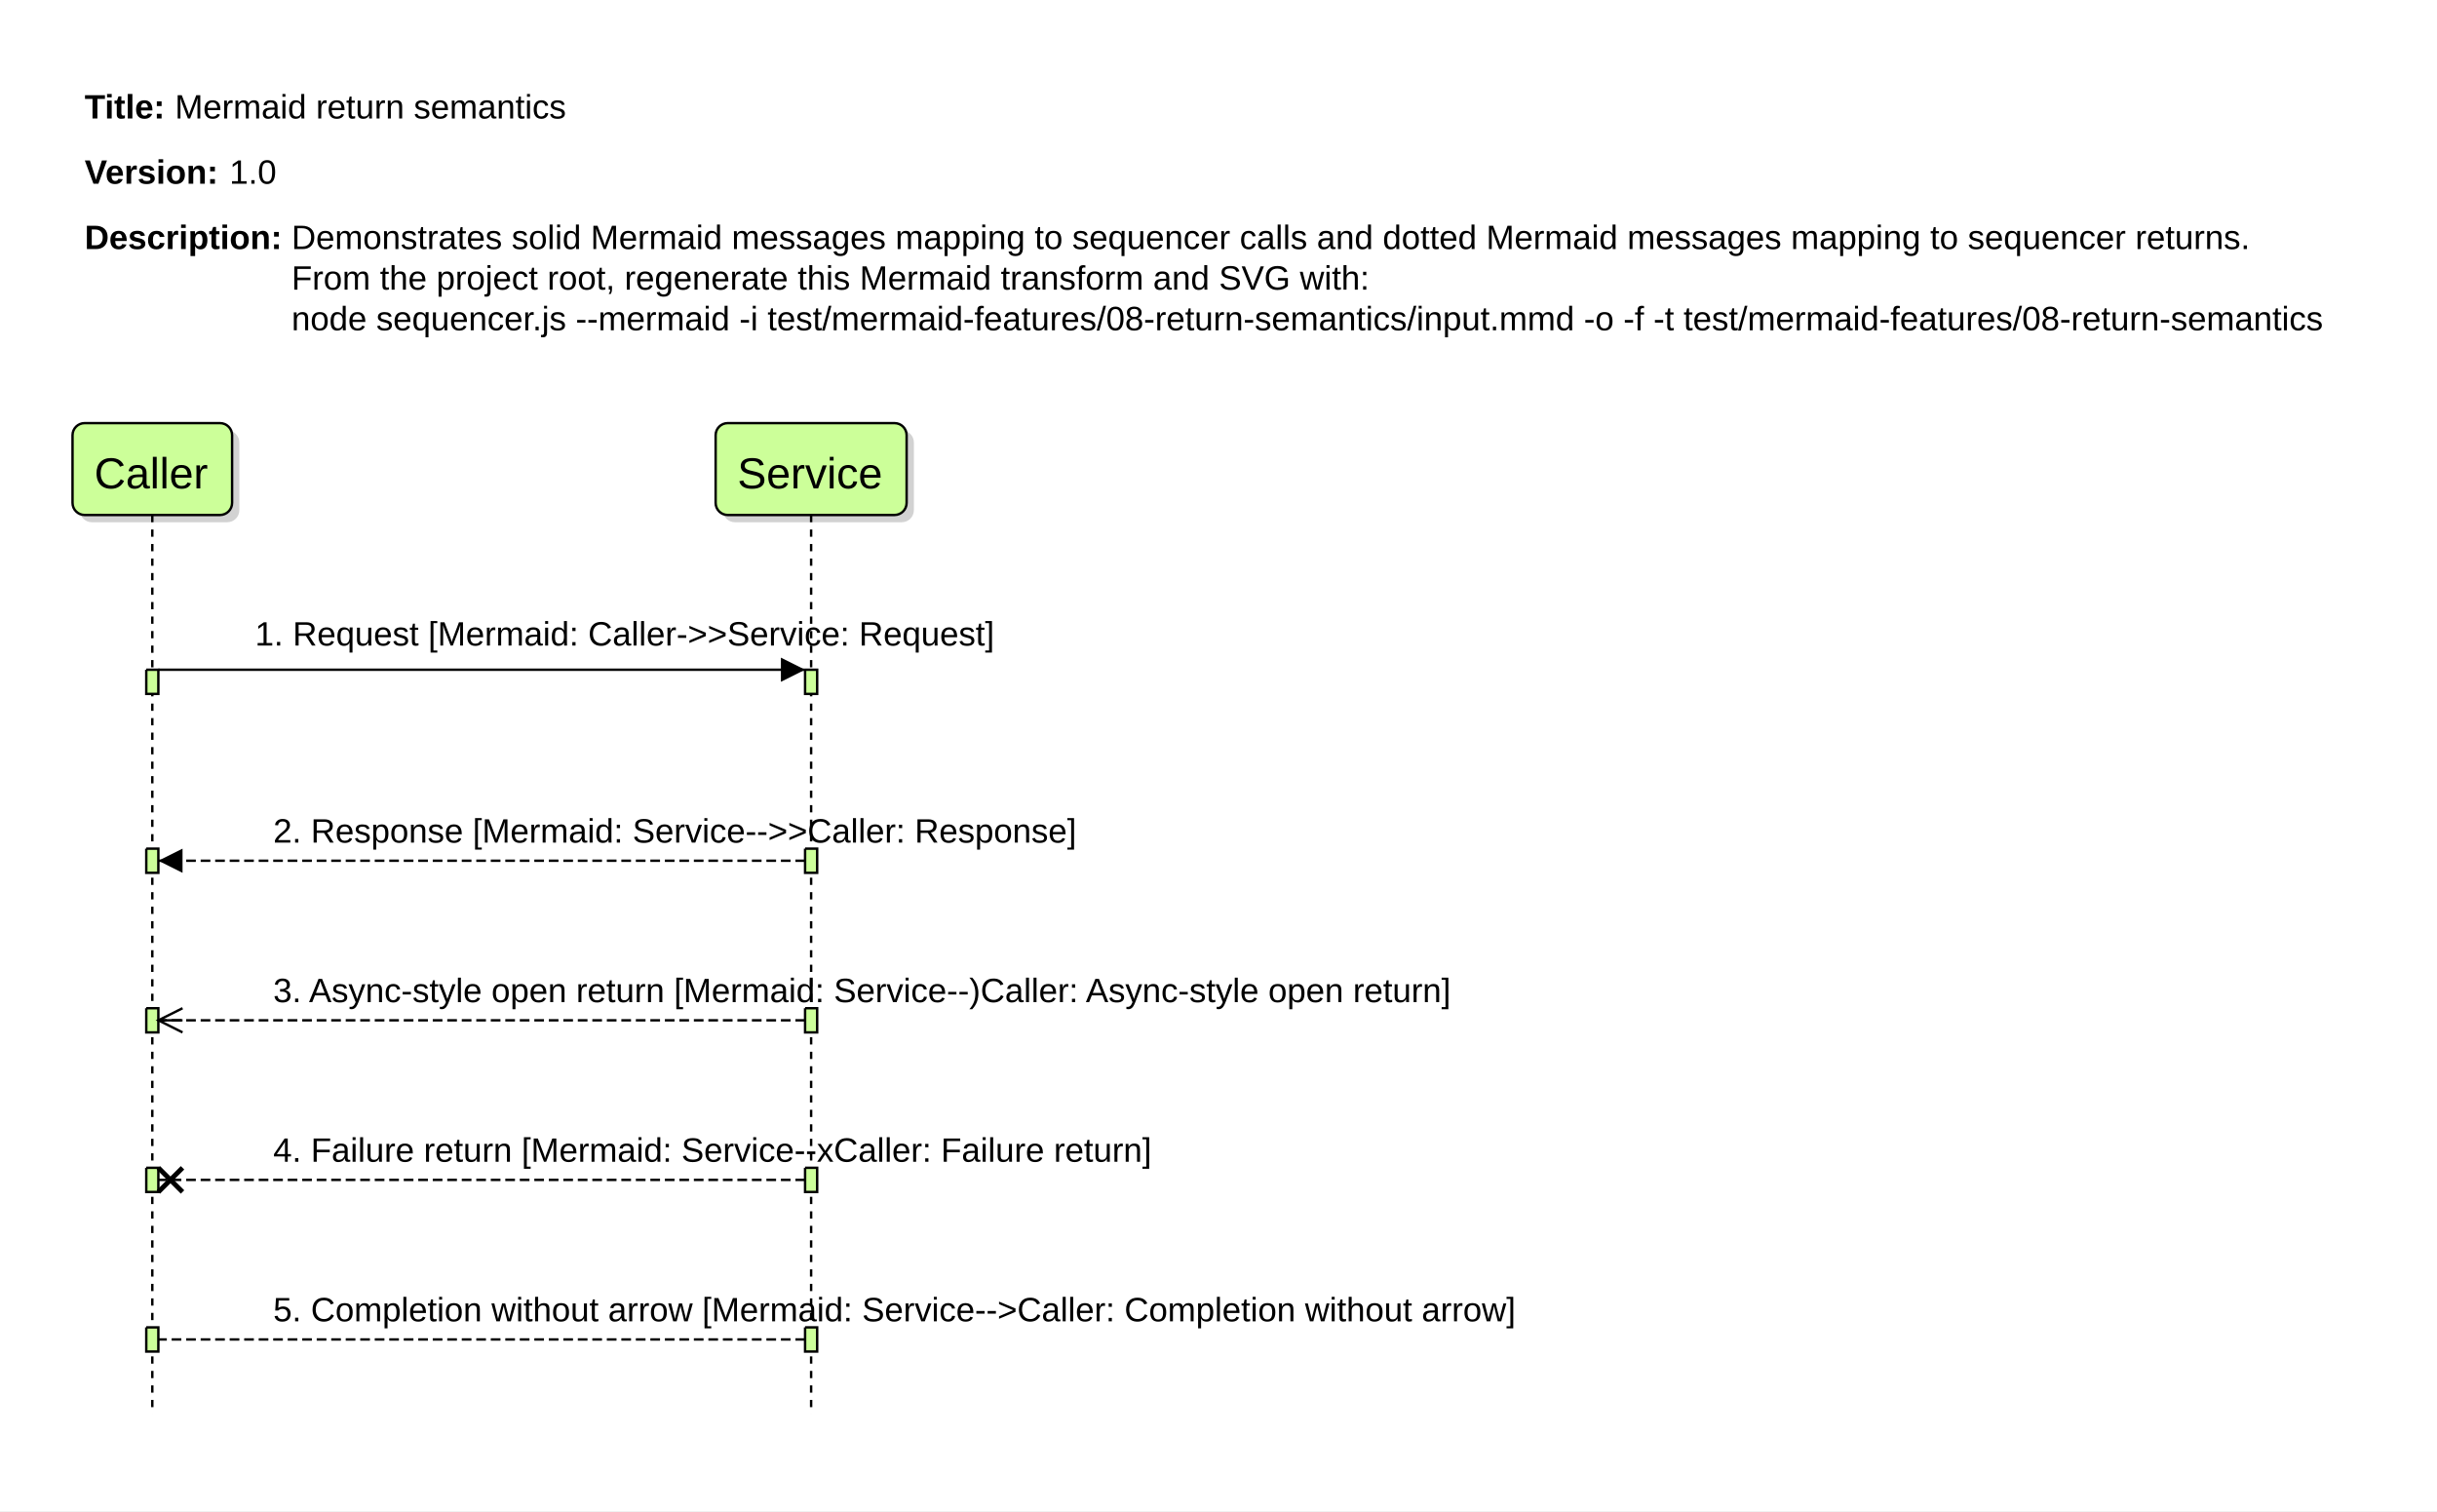
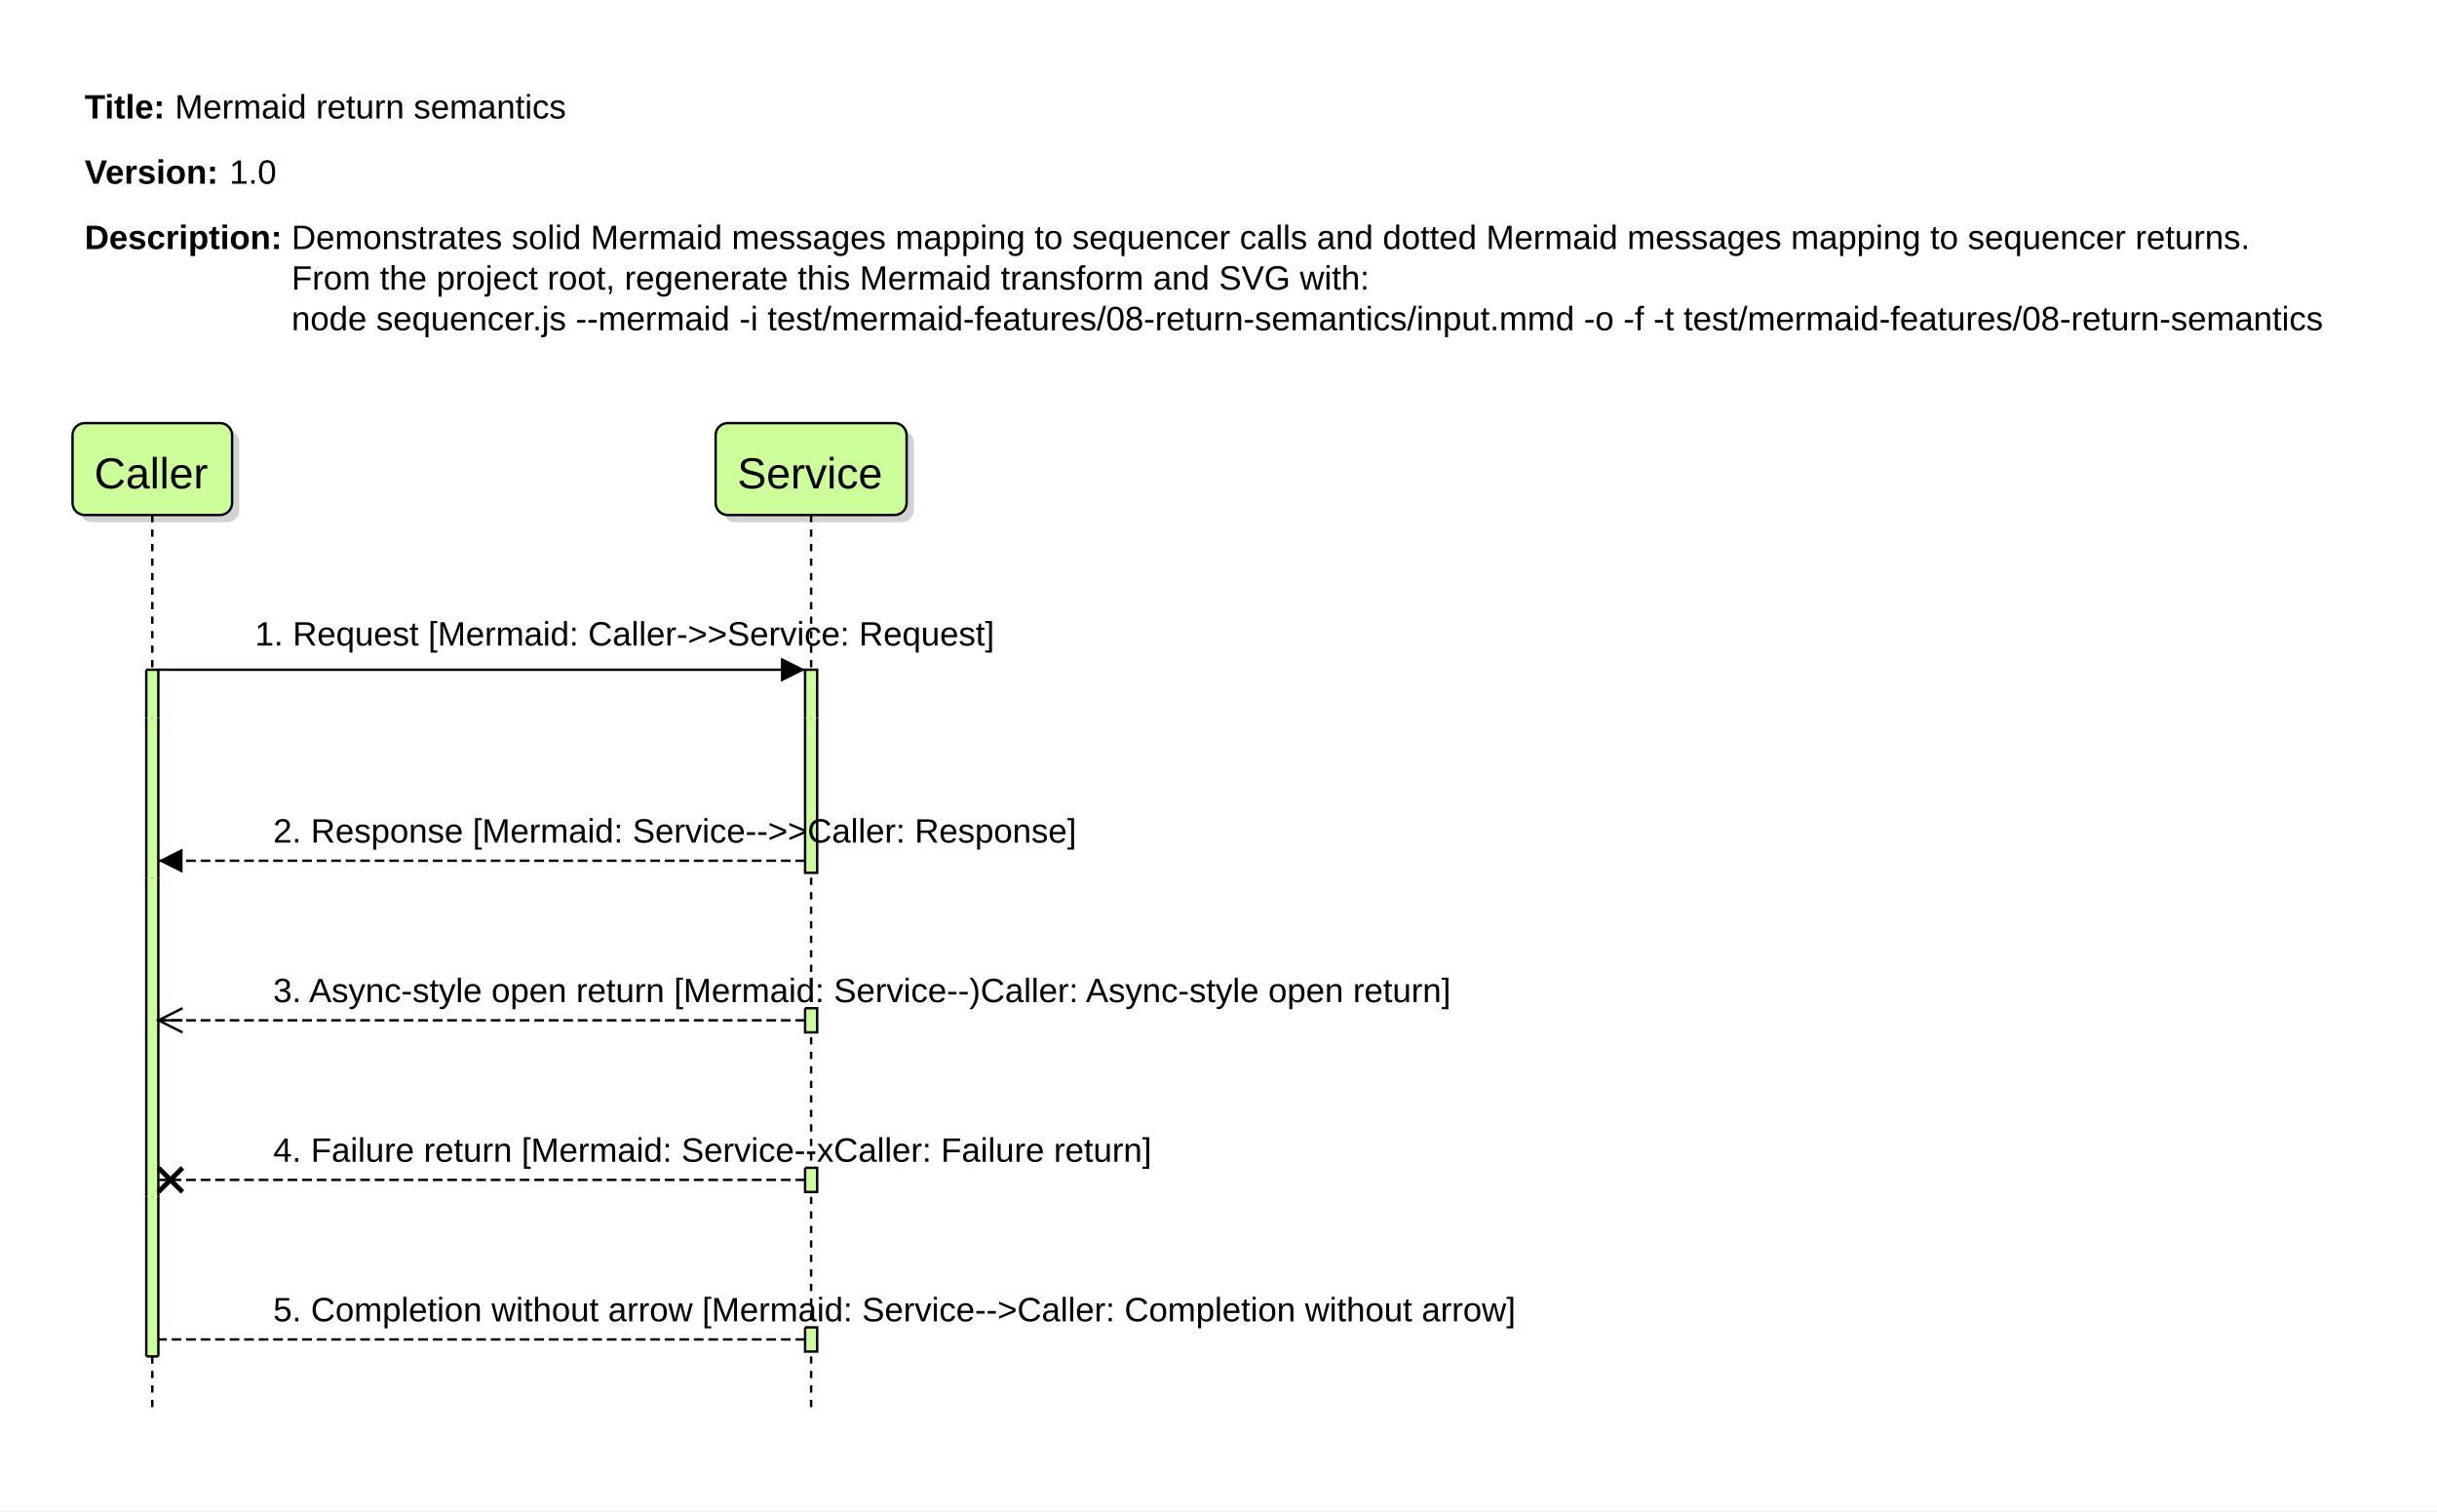
<svg xmlns="http://www.w3.org/2000/svg" width="1008" height="625" viewBox="0 0 1008 625">
  <rect width="100%" height="100%" fill="white" />
  <path d="M 0 0 L 0 615 L 998 615 L 998 0 L 0 0" fill="rgb(255, 255, 255)" stroke="none" />
  <path d="M 30 30 L 30 57 L 240 57 L 240 30 L 30 30" fill="rgba(0,0,0,0)" stroke="none" />
  <text x="35" y="49" fill="rgb(0,0,0)" font-family="Liberation Sans, Arial, Helvetica, sans-serif" font-size="14" xml:space="preserve" font-weight="bold" dominant-baseline="auto">Title:</text>
  <text x="68.44" y="49" fill="rgb(0,0,0)" font-family="Liberation Sans, Arial, Helvetica, sans-serif" font-size="14" xml:space="preserve" dominant-baseline="auto"> </text>
  <text x="72.33" y="49" fill="rgb(0,0,0)" font-family="Liberation Sans, Arial, Helvetica, sans-serif" font-size="14" xml:space="preserve" dominant-baseline="auto">Mermaid return semantics</text>
  <path d="M 30 57 L 30 84 L 120 84 L 120 57 L 30 57" fill="rgba(0,0,0,0)" stroke="none" />
  <text x="35" y="76" fill="rgb(0,0,0)" font-family="Liberation Sans, Arial, Helvetica, sans-serif" font-size="14" xml:space="preserve" font-weight="bold" dominant-baseline="auto">Version:</text>
  <text x="91.01" y="76" fill="rgb(0,0,0)" font-family="Liberation Sans, Arial, Helvetica, sans-serif" font-size="14" xml:space="preserve" dominant-baseline="auto"> </text>
  <text x="94.9" y="76" fill="rgb(0,0,0)" font-family="Liberation Sans, Arial, Helvetica, sans-serif" font-size="14" xml:space="preserve" dominant-baseline="auto">1.0</text>
  <path d="M 30 84 L 30 145 L 968 145 L 968 84 L 30 84" fill="rgba(0,0,0,0)" stroke="none" />
  <text x="35" y="103" fill="rgb(0,0,0)" font-family="Liberation Sans, Arial, Helvetica, sans-serif" font-size="14" xml:space="preserve" font-weight="bold" dominant-baseline="auto">Description:</text>
  <text x="116.68" y="103" fill="rgb(0,0,0)" font-family="Liberation Sans, Arial, Helvetica, sans-serif" font-size="14" xml:space="preserve" dominant-baseline="auto"> </text>
  <text x="120.57" y="103" fill="rgb(0,0,0)" font-family="Liberation Sans, Arial, Helvetica, sans-serif" font-size="14" xml:space="preserve" dominant-baseline="auto">Demonstrates solid Mermaid messages mapping to sequencer calls and dotted Mermaid messages mapping to sequencer returns.</text>
  <text x="120.57" y="119.8" fill="rgb(0,0,0)" font-family="Liberation Sans, Arial, Helvetica, sans-serif" font-size="14" xml:space="preserve" dominant-baseline="auto">From the project root, regenerate this Mermaid transform and SVG with:</text>
  <text x="120.57" y="136.6" fill="rgb(0,0,0)" font-family="Liberation Sans, Arial, Helvetica, sans-serif" font-size="14" xml:space="preserve" dominant-baseline="auto">node sequencer.js --mermaid -i test/mermaid-features/08-return-semantics/input.mmd -o -f -t test/mermaid-features/08-return-semantics</text>
  <path d="M 33 183 L 33 211 L 33 211 A 5 5 0 0 0 38 216 L 94 216 L 94 216 A 5 5 0 0 0 99 211 L 99 183 L 99 183 A 5 5 0 0 0 94 178 L 38 178 L 38 178 A 5 5 0 0 0 33 183" fill="rgb(210,210,210)" stroke="none" />
  <path d="M 30 180 L 30 208 L 30 208 A 5 5 0 0 0 35 213 L 91 213 L 91 213 A 5 5 0 0 0 96 208 L 96 180 L 96 180 A 5 5 0 0 0 91 175 L 35 175 L 35 175 A 5 5 0 0 0 30 180" fill="rgb(204,255,153)" stroke="none" />
  <path d="M 30 180 L 30 208 L 30 208 A 5 5 0 0 0 35 213 L 91 213 L 91 213 A 5 5 0 0 0 96 208 L 96 180 L 96 180 A 5 5 0 0 0 91 175 L 35 175 L 35 175 A 5 5 0 0 0 30 180" fill="none" stroke="rgb(0, 0, 0)" stroke-width="1" />
  <text x="39" y="202" fill="rgb(0,0,0)" font-family="Liberation Sans, Arial, Helvetica, sans-serif" font-size="18" xml:space="preserve" dominant-baseline="auto">Caller</text>
  <path d="M 299 183 L 299 211 L 299 211 A 5 5 0 0 0 304 216 L 373 216 L 373 216 A 5 5 0 0 0 378 211 L 378 183 L 378 183 A 5 5 0 0 0 373 178 L 304 178 L 304 178 A 5 5 0 0 0 299 183" fill="rgb(210,210,210)" stroke="none" />
  <path d="M 296 180 L 296 208 L 296 208 A 5 5 0 0 0 301 213 L 370 213 L 370 213 A 5 5 0 0 0 375 208 L 375 180 L 375 180 A 5 5 0 0 0 370 175 L 301 175 L 301 175 A 5 5 0 0 0 296 180" fill="rgb(204,255,153)" stroke="none" />
  <path d="M 296 180 L 296 208 L 296 208 A 5 5 0 0 0 301 213 L 370 213 L 370 213 A 5 5 0 0 0 375 208 L 375 180 L 375 180 A 5 5 0 0 0 370 175 L 301 175 L 301 175 A 5 5 0 0 0 296 180" fill="none" stroke="rgb(0, 0, 0)" stroke-width="1" />
  <text x="305" y="202" fill="rgb(0,0,0)" font-family="Liberation Sans, Arial, Helvetica, sans-serif" font-size="18" xml:space="preserve" dominant-baseline="auto">Service</text>
  <path d="M 63 213 M 63 297" fill="none" stroke="rgb(0,0,0)" stroke-width="1" stroke-dasharray="3,3" />
  <path d="M 335.5 213 M 335.5 297" fill="none" stroke="rgb(0,0,0)" stroke-width="1" stroke-dasharray="3,3" />
  <path d="M 63 213 L 63 297" fill="none" stroke="rgb(0,0,0)" stroke-width="1" stroke-dasharray="3,3" />
-   <path d="M 60.5 277 L 60.5 287 L 65.5 287 L 65.5 277 L 60.5 277" fill="rgb(204,255,153)" stroke="none" />
-   <path d="M 60.5 277 L 60.5 287 L 65.5 287 L 65.5 277 L 60.5 277" fill="none" stroke="rgb(0, 0, 0)" stroke-width="1" />
+   <path d="M 60.5 277 L 60.5 297 L 65.5 297 L 65.5 277 L 60.5 277" fill="rgb(204,255,153)" stroke="none" />
+   <path d="M 60.5 277 L 60.5 297 M 65.5 297 L 65.5 277 L 60.5 277" fill="none" stroke="rgb(0, 0, 0)" stroke-width="1" />
  <path d="M 335.5 213 L 335.5 297" fill="none" stroke="rgb(0,0,0)" stroke-width="1" stroke-dasharray="3,3" />
-   <path d="M 333 277 L 333 287 L 338 287 L 338 277 L 333 277" fill="rgb(204,255,153)" stroke="none" />
-   <path d="M 333 277 L 333 287 L 338 287 L 338 277 L 333 277" fill="none" stroke="rgb(0, 0, 0)" stroke-width="1" />
+   <path d="M 333 277 L 333 297 L 338 297 L 338 277 L 333 277" fill="rgb(204,255,153)" stroke="none" />
+   <path d="M 333 277 L 333 297 M 338 297 L 338 277 L 333 277" fill="none" stroke="rgb(0, 0, 0)" stroke-width="1" />
  <text x="105.5" y="267" fill="rgb(0,0,0)" font-family="Liberation Sans, Arial, Helvetica, sans-serif" font-size="14" xml:space="preserve" dominant-baseline="auto">1. Request [Mermaid: Caller-&gt;&gt;Service: Request]</text>
  <path d="M 65.5 277 L 333 277" fill="none" stroke="rgb(0, 0, 0)" stroke-width="1" />
  <path d="M 323 272 L 323 282 L 333 277" fill="rgb(0, 0, 0)" stroke="none" />
  <path d="M 63 297 M 63 363" fill="none" stroke="rgb(0,0,0)" stroke-width="1" stroke-dasharray="3,3" />
  <path d="M 335.5 297 M 335.5 363" fill="none" stroke="rgb(0,0,0)" stroke-width="1" stroke-dasharray="3,3" />
  <path d="M 63 297 L 63 363" fill="none" stroke="rgb(0,0,0)" stroke-width="1" stroke-dasharray="3,3" />
-   <path d="M 60.5 351 L 60.5 361 L 65.5 361 L 65.5 351 L 60.5 351" fill="rgb(204,255,153)" stroke="none" />
-   <path d="M 60.5 351 L 60.5 361 L 65.5 361 L 65.5 351 L 60.5 351" fill="none" stroke="rgb(0, 0, 0)" stroke-width="1" />
+   <path d="M 60.5 297 L 60.5 363 L 65.5 363 L 65.5 297 L 60.5 297" fill="rgb(204,255,153)" stroke="none" />
+   <path d="M 60.5 297 L 60.5 363 M 65.5 363 L 65.5 297 M 60.5 297" fill="none" stroke="rgb(0, 0, 0)" stroke-width="1" />
  <path d="M 335.5 297 L 335.5 363" fill="none" stroke="rgb(0,0,0)" stroke-width="1" stroke-dasharray="3,3" />
-   <path d="M 333 351 L 333 361 L 338 361 L 338 351 L 333 351" fill="rgb(204,255,153)" stroke="none" />
-   <path d="M 333 351 L 333 361 L 338 361 L 338 351 L 333 351" fill="none" stroke="rgb(0, 0, 0)" stroke-width="1" />
+   <path d="M 333 297 L 333 361 L 338 361 L 338 297 L 333 297" fill="rgb(204,255,153)" stroke="none" />
+   <path d="M 333 297 L 333 361 L 338 361 L 338 297 M 333 297" fill="none" stroke="rgb(0, 0, 0)" stroke-width="1" />
  <text x="113" y="348.5" fill="rgb(0,0,0)" font-family="Liberation Sans, Arial, Helvetica, sans-serif" font-size="14" xml:space="preserve" dominant-baseline="auto">2. Response [Mermaid: Service--&gt;&gt;Caller: Response]</text>
  <path d="M 333 356 L 65.5 356" fill="none" stroke="rgb(0, 0, 0)" stroke-width="1" stroke-dasharray="4,2" />
  <path d="M 65.5 356 L 75.5 351 L 75.5 361 L 65.5 356" fill="rgb(0, 0, 0)" stroke="none" />
  <path d="M 63 363 M 63 429" fill="none" stroke="rgb(0,0,0)" stroke-width="1" stroke-dasharray="3,3" />
  <path d="M 335.5 363 M 335.5 429" fill="none" stroke="rgb(0,0,0)" stroke-width="1" stroke-dasharray="3,3" />
  <path d="M 63 363 L 63 429" fill="none" stroke="rgb(0,0,0)" stroke-width="1" stroke-dasharray="3,3" />
-   <path d="M 60.5 417 L 60.5 427 L 65.5 427 L 65.5 417 L 60.5 417" fill="rgb(204,255,153)" stroke="none" />
-   <path d="M 60.5 417 L 60.5 427 L 65.5 427 L 65.5 417 L 60.5 417" fill="none" stroke="rgb(0, 0, 0)" stroke-width="1" />
+   <path d="M 60.5 363 L 60.5 429 L 65.5 429 L 65.5 363 L 60.5 363" fill="rgb(204,255,153)" stroke="none" />
+   <path d="M 60.5 363 L 60.5 429 M 65.5 429 L 65.5 363 M 60.5 363" fill="none" stroke="rgb(0, 0, 0)" stroke-width="1" />
  <path d="M 335.5 363 L 335.5 429" fill="none" stroke="rgb(0,0,0)" stroke-width="1" stroke-dasharray="3,3" />
  <path d="M 333 417 L 333 427 L 338 427 L 338 417 L 333 417" fill="rgb(204,255,153)" stroke="none" />
  <path d="M 333 417 L 333 427 L 338 427 L 338 417 L 333 417" fill="none" stroke="rgb(0, 0, 0)" stroke-width="1" />
  <text x="113" y="414.5" fill="rgb(0,0,0)" font-family="Liberation Sans, Arial, Helvetica, sans-serif" font-size="14" xml:space="preserve" dominant-baseline="auto">3. Async-style open return [Mermaid: Service--)Caller: Async-style open return]</text>
  <path d="M 333 422 L 65.5 422" fill="none" stroke="rgb(0, 0, 0)" stroke-width="1" stroke-dasharray="4,2" />
  <path d="M 75.5 422 L 65.5 422 M 75.5 417 L 65.5 422 L 75.5 427" fill="none" stroke="rgb(0, 0, 0)" stroke-width="1" />
  <path d="M 63 429 M 63 495" fill="none" stroke="rgb(0,0,0)" stroke-width="1" stroke-dasharray="3,3" />
  <path d="M 335.5 429 M 335.5 495" fill="none" stroke="rgb(0,0,0)" stroke-width="1" stroke-dasharray="3,3" />
  <path d="M 63 429 L 63 495" fill="none" stroke="rgb(0,0,0)" stroke-width="1" stroke-dasharray="3,3" />
-   <path d="M 60.5 483 L 60.5 493 L 65.5 493 L 65.5 483 L 60.5 483" fill="rgb(204,255,153)" stroke="none" />
-   <path d="M 60.5 483 L 60.5 493 L 65.5 493 L 65.5 483 L 60.5 483" fill="none" stroke="rgb(0, 0, 0)" stroke-width="1" />
+   <path d="M 60.5 429 L 60.5 495 L 65.5 495 L 65.5 429 L 60.5 429" fill="rgb(204,255,153)" stroke="none" />
+   <path d="M 60.5 429 L 60.5 495 M 65.5 495 L 65.5 429 M 60.5 429" fill="none" stroke="rgb(0, 0, 0)" stroke-width="1" />
  <path d="M 335.5 429 L 335.5 495" fill="none" stroke="rgb(0,0,0)" stroke-width="1" stroke-dasharray="3,3" />
  <path d="M 333 483 L 333 493 L 338 493 L 338 483 L 333 483" fill="rgb(204,255,153)" stroke="none" />
  <path d="M 333 483 L 333 493 L 338 493 L 338 483 L 333 483" fill="none" stroke="rgb(0, 0, 0)" stroke-width="1" />
  <text x="113" y="480.5" fill="rgb(0,0,0)" font-family="Liberation Sans, Arial, Helvetica, sans-serif" font-size="14" xml:space="preserve" dominant-baseline="auto">4. Failure return [Mermaid: Service--xCaller: Failure return]</text>
  <path d="M 333 488 L 65.5 488" fill="none" stroke="rgb(0, 0, 0)" stroke-width="1" stroke-dasharray="4,2" />
  <path d="M 75.5 483 L 65.5 493 M 75.5 493 L 65.5 483" fill="none" stroke="rgb(0, 0, 0)" stroke-width="2" />
  <path d="M 63 495 M 63 561" fill="none" stroke="rgb(0,0,0)" stroke-width="1" stroke-dasharray="3,3" />
  <path d="M 335.5 495 M 335.5 561" fill="none" stroke="rgb(0,0,0)" stroke-width="1" stroke-dasharray="3,3" />
  <path d="M 63 495 L 63 561" fill="none" stroke="rgb(0,0,0)" stroke-width="1" stroke-dasharray="3,3" />
-   <path d="M 60.5 549 L 60.5 559 L 65.5 559 L 65.5 549 L 60.5 549" fill="rgb(204,255,153)" stroke="none" />
-   <path d="M 60.5 549 L 60.5 559 L 65.5 559 L 65.5 549 L 60.5 549" fill="none" stroke="rgb(0, 0, 0)" stroke-width="1" />
+   <path d="M 60.5 495 L 60.5 561 L 65.5 561 L 65.5 495 L 60.5 495" fill="rgb(204,255,153)" stroke="none" />
+   <path d="M 60.5 495 L 60.5 561 M 65.5 561 L 65.5 495 M 60.5 495" fill="none" stroke="rgb(0, 0, 0)" stroke-width="1" />
  <path d="M 335.5 495 L 335.5 561" fill="none" stroke="rgb(0,0,0)" stroke-width="1" stroke-dasharray="3,3" />
  <path d="M 333 549 L 333 559 L 338 559 L 338 549 L 333 549" fill="rgb(204,255,153)" stroke="none" />
  <path d="M 333 549 L 333 559 L 338 559 L 338 549 L 333 549" fill="none" stroke="rgb(0, 0, 0)" stroke-width="1" />
  <text x="113" y="546.5" fill="rgb(0,0,0)" font-family="Liberation Sans, Arial, Helvetica, sans-serif" font-size="14" xml:space="preserve" dominant-baseline="auto">5. Completion without arrow [Mermaid: Service--&gt;Caller: Completion without arrow]</text>
  <path d="M 333 554 L 65.5 554" fill="none" stroke="rgb(0, 0, 0)" stroke-width="1" stroke-dasharray="4,2" />
  <path d="M 63 561 L 63 585" fill="none" stroke="rgb(0,0,0)" stroke-width="1" stroke-dasharray="3,3" />
+   <path d="M 60.5 561 L 60.5 561 L 65.5 561 L 65.5 561 L 60.5 561" fill="rgb(204,255,153)" stroke="none" />
+   <path d="M 60.5 561 L 60.5 561 L 65.5 561 L 65.5 561 M 60.5 561" fill="none" stroke="rgb(0, 0, 0)" stroke-width="1" />
  <path d="M 335.5 561 L 335.5 585" fill="none" stroke="rgb(0,0,0)" stroke-width="1" stroke-dasharray="3,3" />
</svg>
